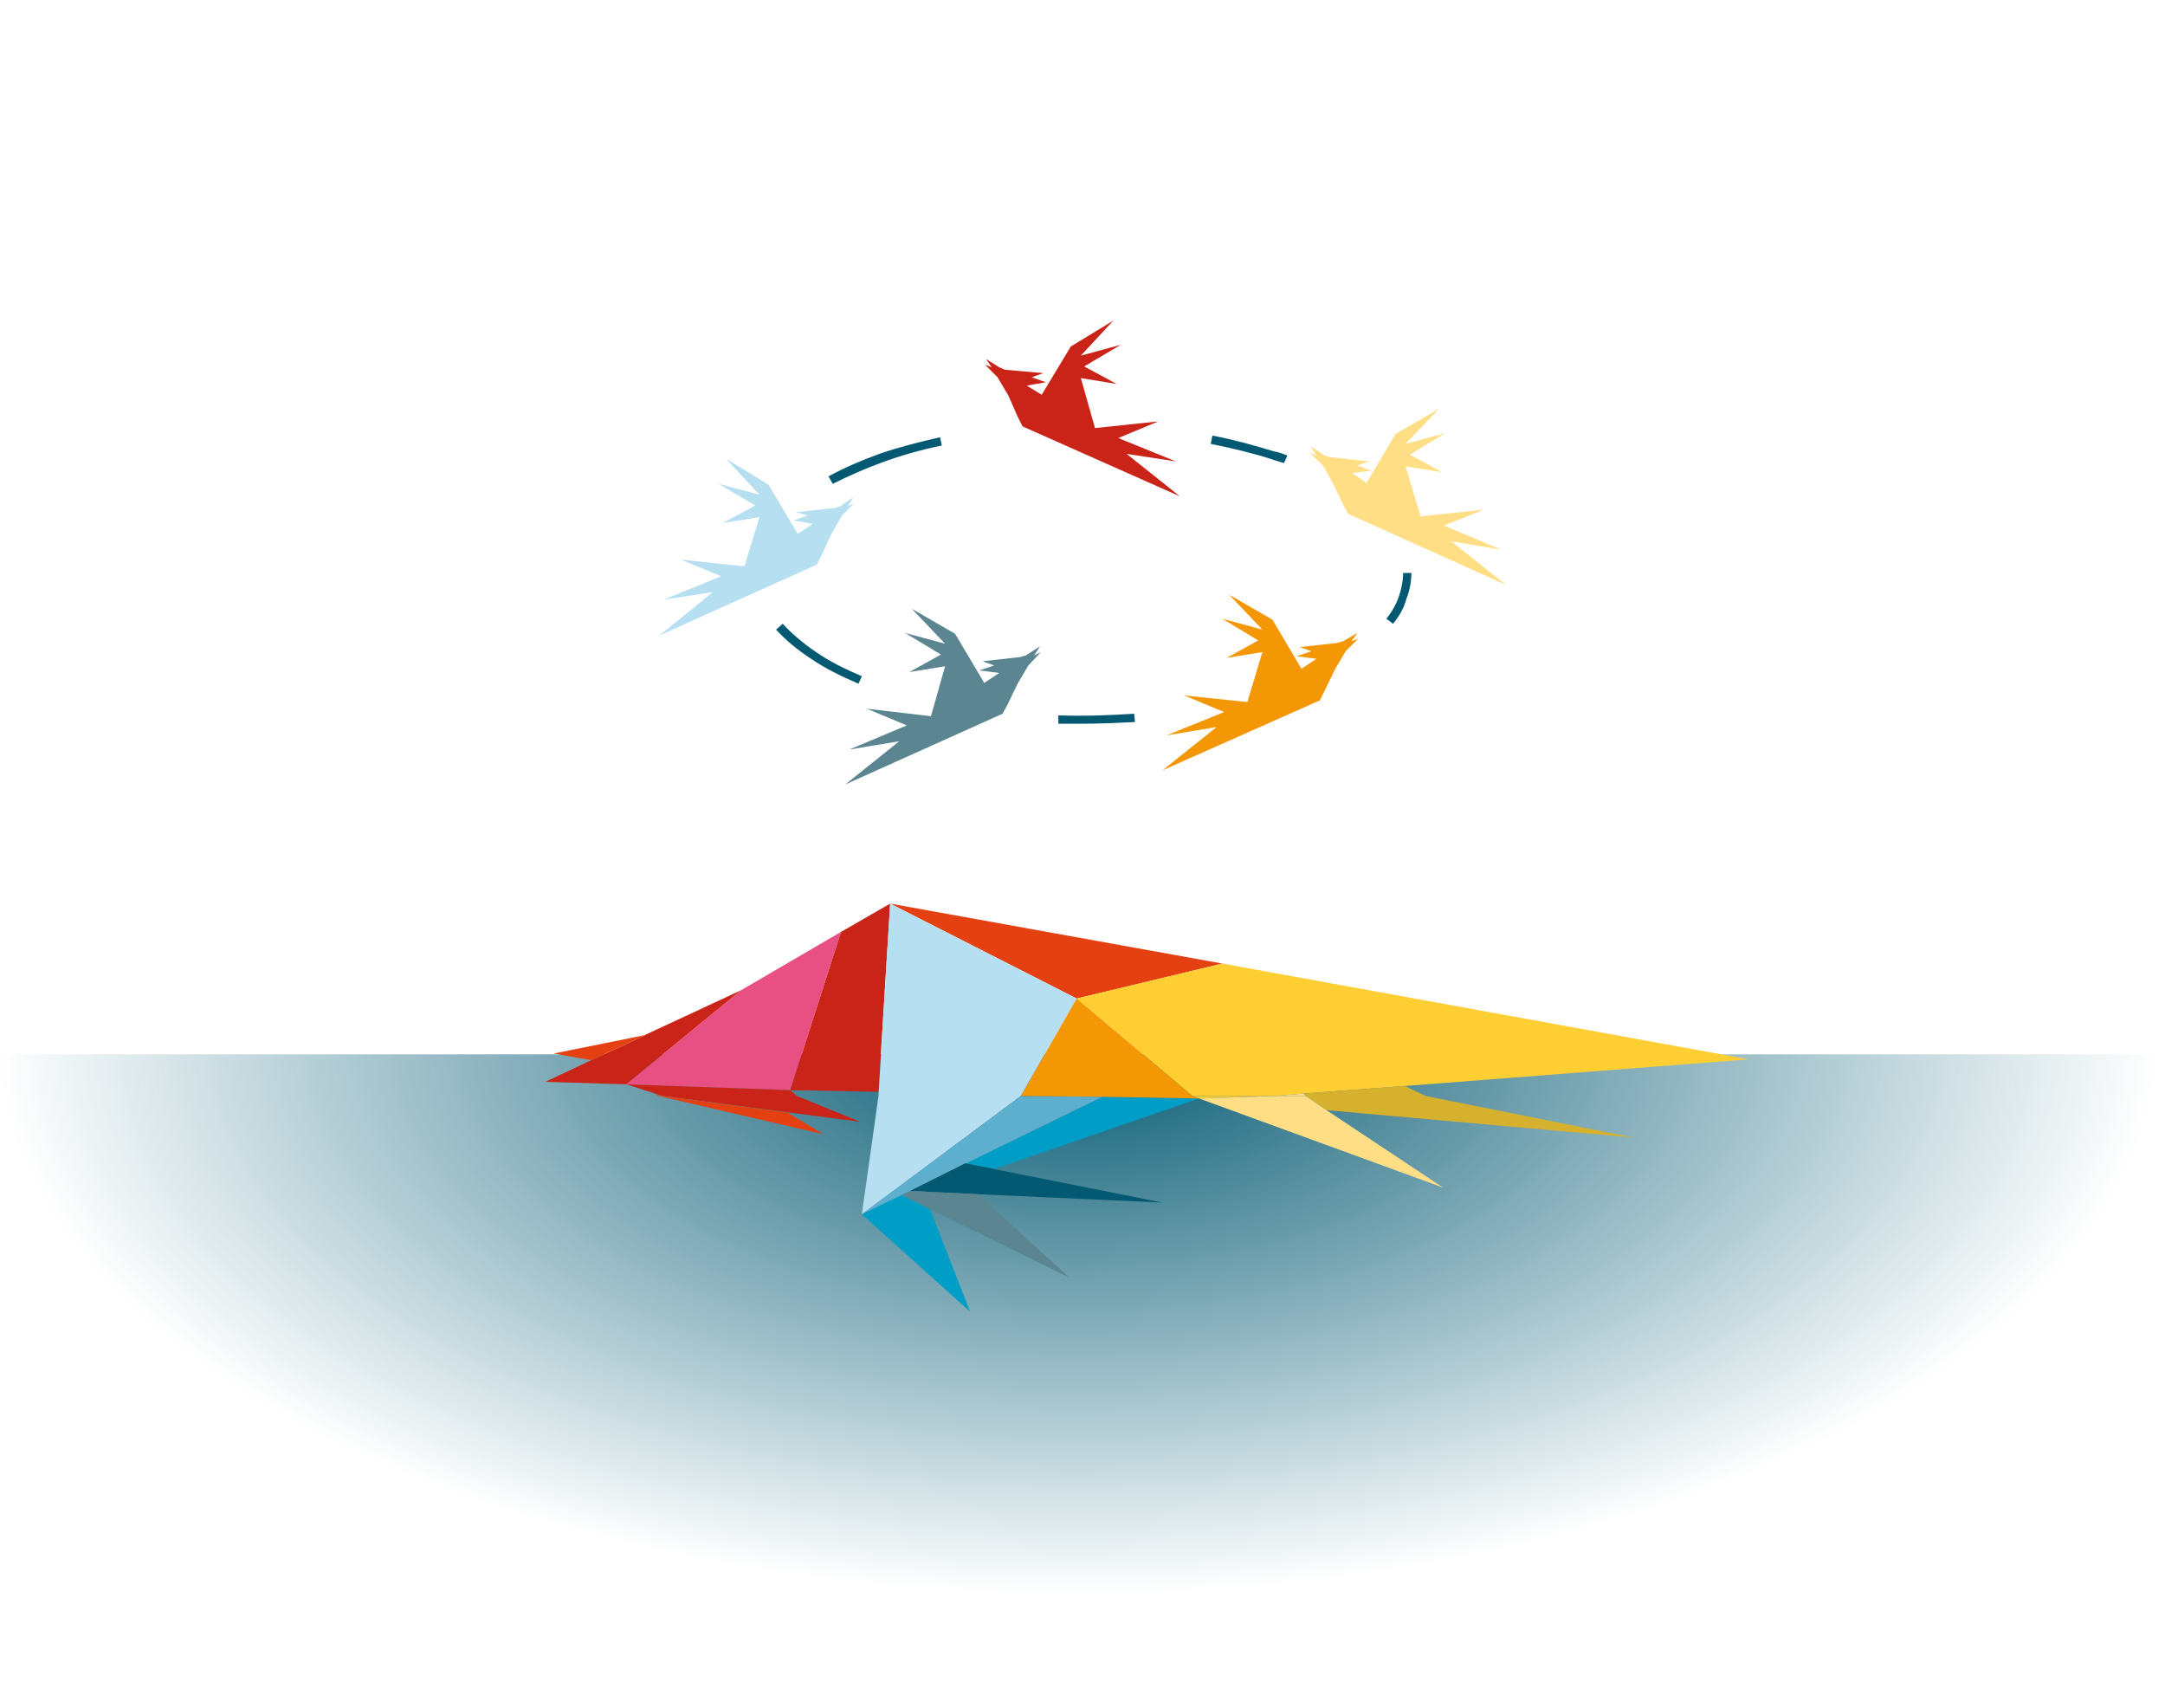
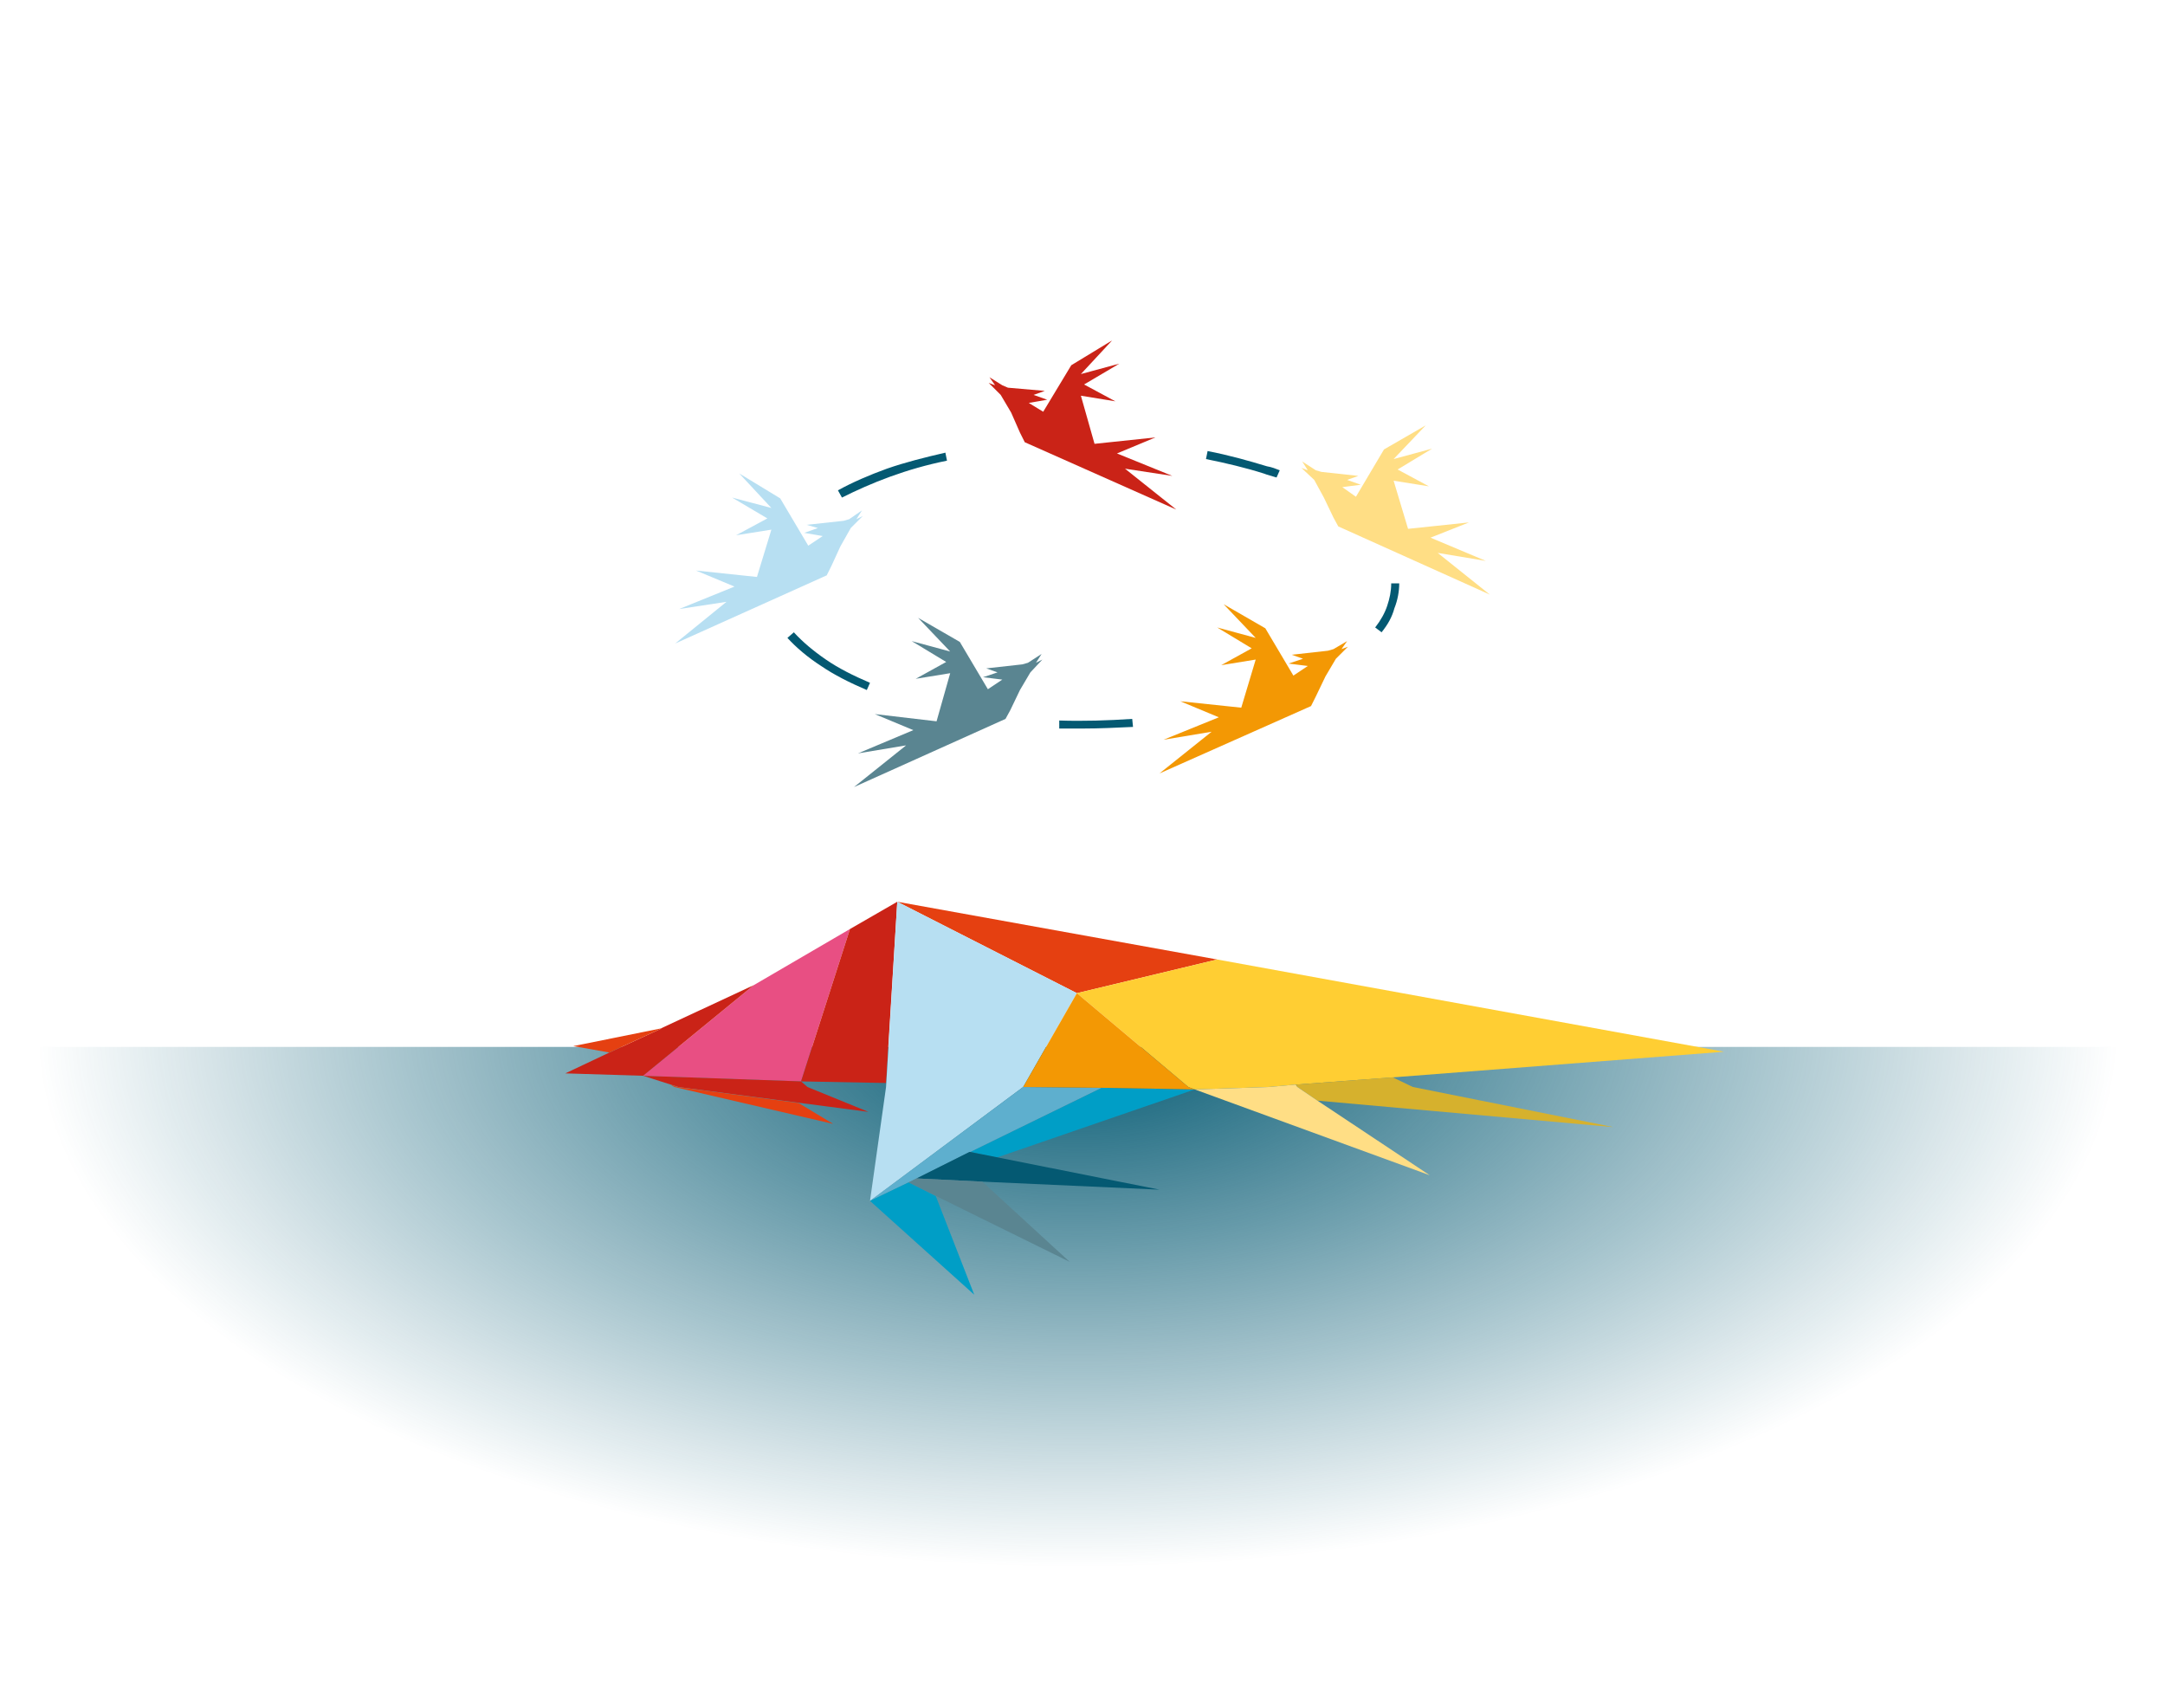
- <svg xmlns="http://www.w3.org/2000/svg" xml:space="preserve" width="260" height="205">
+ <svg xmlns="http://www.w3.org/2000/svg" xml:space="preserve" width="260" height="205" viewBox="-5 0 270 205">
  <radialGradient id="a" cx="128.695" cy="-124.87" r="98.936" gradientTransform="matrix(1.3116 0 0 -.6745 -39.42 40.536)" gradientUnits="userSpaceOnUse">
    <stop offset="0" style="stop-color:#045972" />
    <stop offset="1" style="stop-color:#045972;stop-opacity:0" />
  </radialGradient>
  <path fill="url(#a)" d="M0 126.6h260v68.2H0z" />
  <path fill="#E84F83" d="m94.9 130.9 6.1-19-12 7-13.8 11.3z" />
  <path fill="#CA2317" d="m89 118.9-11.6 5.4h.1l-6.5 3-5.5 2.6 9.7.3z" />
  <path fill="#E54011" d="m77.4 124.3-10.9 2.2 4.5.8 6.5-3z" />
  <path fill="#CA2317" d="m105.5 131.1 1.4-22.6-5.9 3.4-6.1 19z" />
  <path fill="#E54011" d="m146.8 115.7-39.9-7.2 22.4 11.4z" />
  <path fill="#FFCE33" d="m129.3 119.9 13.9 11.7h9.9l3.5-.3 12-.9h.1l41.3-3.2-63.2-11.5z" />
  <path fill="#FFDE85" d="m156.6 131.3-3.5.3h3.7z" />
  <path fill="none" d="m112.3 141.5-3.4 1.7.4-.2z" />
  <path fill="#CA2317" d="m95.7 131.6-.8-.7-19.7-.7 4.4 1.4 23.7 3.1z" />
  <path fill="#E54011" d="m94.6 133.6-15.1-2-.9-.3.5.3 19.8 4.6z" />
  <path fill="#B7DFF2" d="m106.9 108.5-1.4 23.1-2 14.2 19.1-14.2 6.7-11.7z" />
  <path fill="#FFCE33" d="M153.1 131.6h-9.9l.8.3z" />
  <path fill="#D6B12D" d="m171.2 131.6-2.5-1.2h-.1l-12 .9.2.3 2.5 1.7 36.9 3.3z" />
  <path fill="#FFDE85" d="m173.3 142.6-14-9.3-2.5-1.7h-3.7l-9.1.3z" />
  <path fill="#009EC6" d="m116 139.7 3.3.7 24.7-8.5-11.6-.2z" />
  <path fill="#5EAFCE" d="m108.3 143.5.6-.3 3.4-1.7 3.6-1.8h.1l16.4-8-9.8-.1-19.1 14.2zM108.3 143.5z" />
  <path fill="#045972" d="m112.3 141.5-3 1.5 8.2.4 22.1 1-23.6-4.7h-.1z" />
  <path fill="#5A8591" d="m109.3 143-.4.2-.6.3 20.1 9.9-10.9-10z" />
  <path fill="#009EC6" d="m103.5 145.8 13 11.7-4.8-12.3-3.4-1.7z" />
  <path fill="#F39804" d="m143.2 131.6-13.9-11.7-6.7 11.7 9.8.1 11.6.2z" />
  <path fill="#B7DFF2" fill-rule="evenodd" d="m101.8 60.8.7-1.1-1.6 1.1-.7.2-4.6.5 1.4.4-1.7.6 2.3.4-1.8 1.2-3.5-5.9-5.1-3.1 4 4.3-4.9-1.3 4.4 2.6-3.9 2.1 4.4-.7-1.8 5.9-7.6-.8 4.8 2-6.9 2.8 5.9-.9-6.4 5.2 18.9-8.5.6-1.2 1.1-2.4 1.3-2.3 1.5-1.5z" clip-rule="evenodd" />
  <path fill="#CA2317" fill-rule="evenodd" d="m119.1 44.1-.7-1 1.6 1 .7.3 4.6.4-1.4.5 1.7.6-2.3.4 1.8 1.1 3.5-5.8 5.1-3.1-3.9 4.2 4.8-1.3-4.4 2.6 3.9 2.1-4.3-.7 1.7 6 7.6-.8-4.8 2 6.9 2.8-5.9-.9 6.4 5.1-18.9-8.4-.6-1.2-1.1-2.5-1.3-2.2-1.5-1.5z" clip-rule="evenodd" />
  <path fill="#FFDE85" fill-rule="evenodd" d="m158.1 54.7-.7-1.1 1.7 1.1.7.2 4.6.5-1.4.5 1.7.6-2.3.3 1.7 1.2 3.5-5.9 5.2-3-4 4.2 4.8-1.3-4.3 2.6 3.9 2.1-4.4-.7 1.8 6 7.6-.8-4.8 1.9 6.9 2.9-6-1 6.5 5.2-18.9-8.5-.6-1.1-1.2-2.5-1.2-2.2-1.6-1.5z" clip-rule="evenodd" />
  <path fill="#F39804" fill-rule="evenodd" d="m162.3 77 .7-1-1.7 1-.7.2-4.5.5 1.4.5-1.8.6 2.4.3-1.8 1.2-3.5-5.9-5.2-3 4 4.2-4.8-1.3 4.3 2.6-3.8 2.1 4.3-.7-1.8 6-7.6-.8 4.8 2-6.9 2.8 6-1-6.5 5.2 18.9-8.4.6-1.2 1.2-2.5 1.3-2.2 1.5-1.5z" clip-rule="evenodd" />
  <path fill="#5A8591" fill-rule="evenodd" d="m124.2 78.7.7-1.1-1.7 1.1-.7.2-4.5.5 1.4.5-1.8.6 2.4.3-1.8 1.2-3.5-5.9-5.2-3 4 4.2-4.8-1.3 4.3 2.6-3.8 2.1 4.3-.7-1.7 6-7.7-.9 4.8 2L102 90l6-1-6.5 5.2 18.9-8.5.6-1.1 1.2-2.5 1.3-2.2 1.5-1.6z" clip-rule="evenodd" />
  <path fill="#045972" d="m167.3 74.9-.8-.6c.7-.9 1.2-1.8 1.5-2.7s.5-1.8.5-2.8h1c0 1-.2 2.1-.6 3.1-.3 1.1-.8 2-1.6 3zm-31 11.8-.1-1c-3 .2-6.1.3-9.1.2v1h2.9c2.1 0 4.2-.1 6.3-.2zm-32.8-5.5c-2.1-.9-3.9-1.8-5.5-2.9s-2.9-2.2-4-3.4l-.8.7c1.1 1.2 2.5 2.4 4.2 3.5 1.6 1.1 3.6 2.1 5.7 3l.4-.9zm2.5-25.7c2.2-.8 4.6-1.5 7.1-2l-.2-1c-2.6.6-5 1.2-7.3 2-2.2.8-4.3 1.7-6.1 2.7l.5.9c1.8-.9 3.8-1.8 6-2.6zm48.6-.8c-.5-.2-1-.4-1.6-.5-2.3-.7-4.8-1.4-7.4-1.9l-.2 1c2.5.5 5 1.1 7.2 1.8.5.2 1 .3 1.6.5l.4-.9z" />
</svg>
